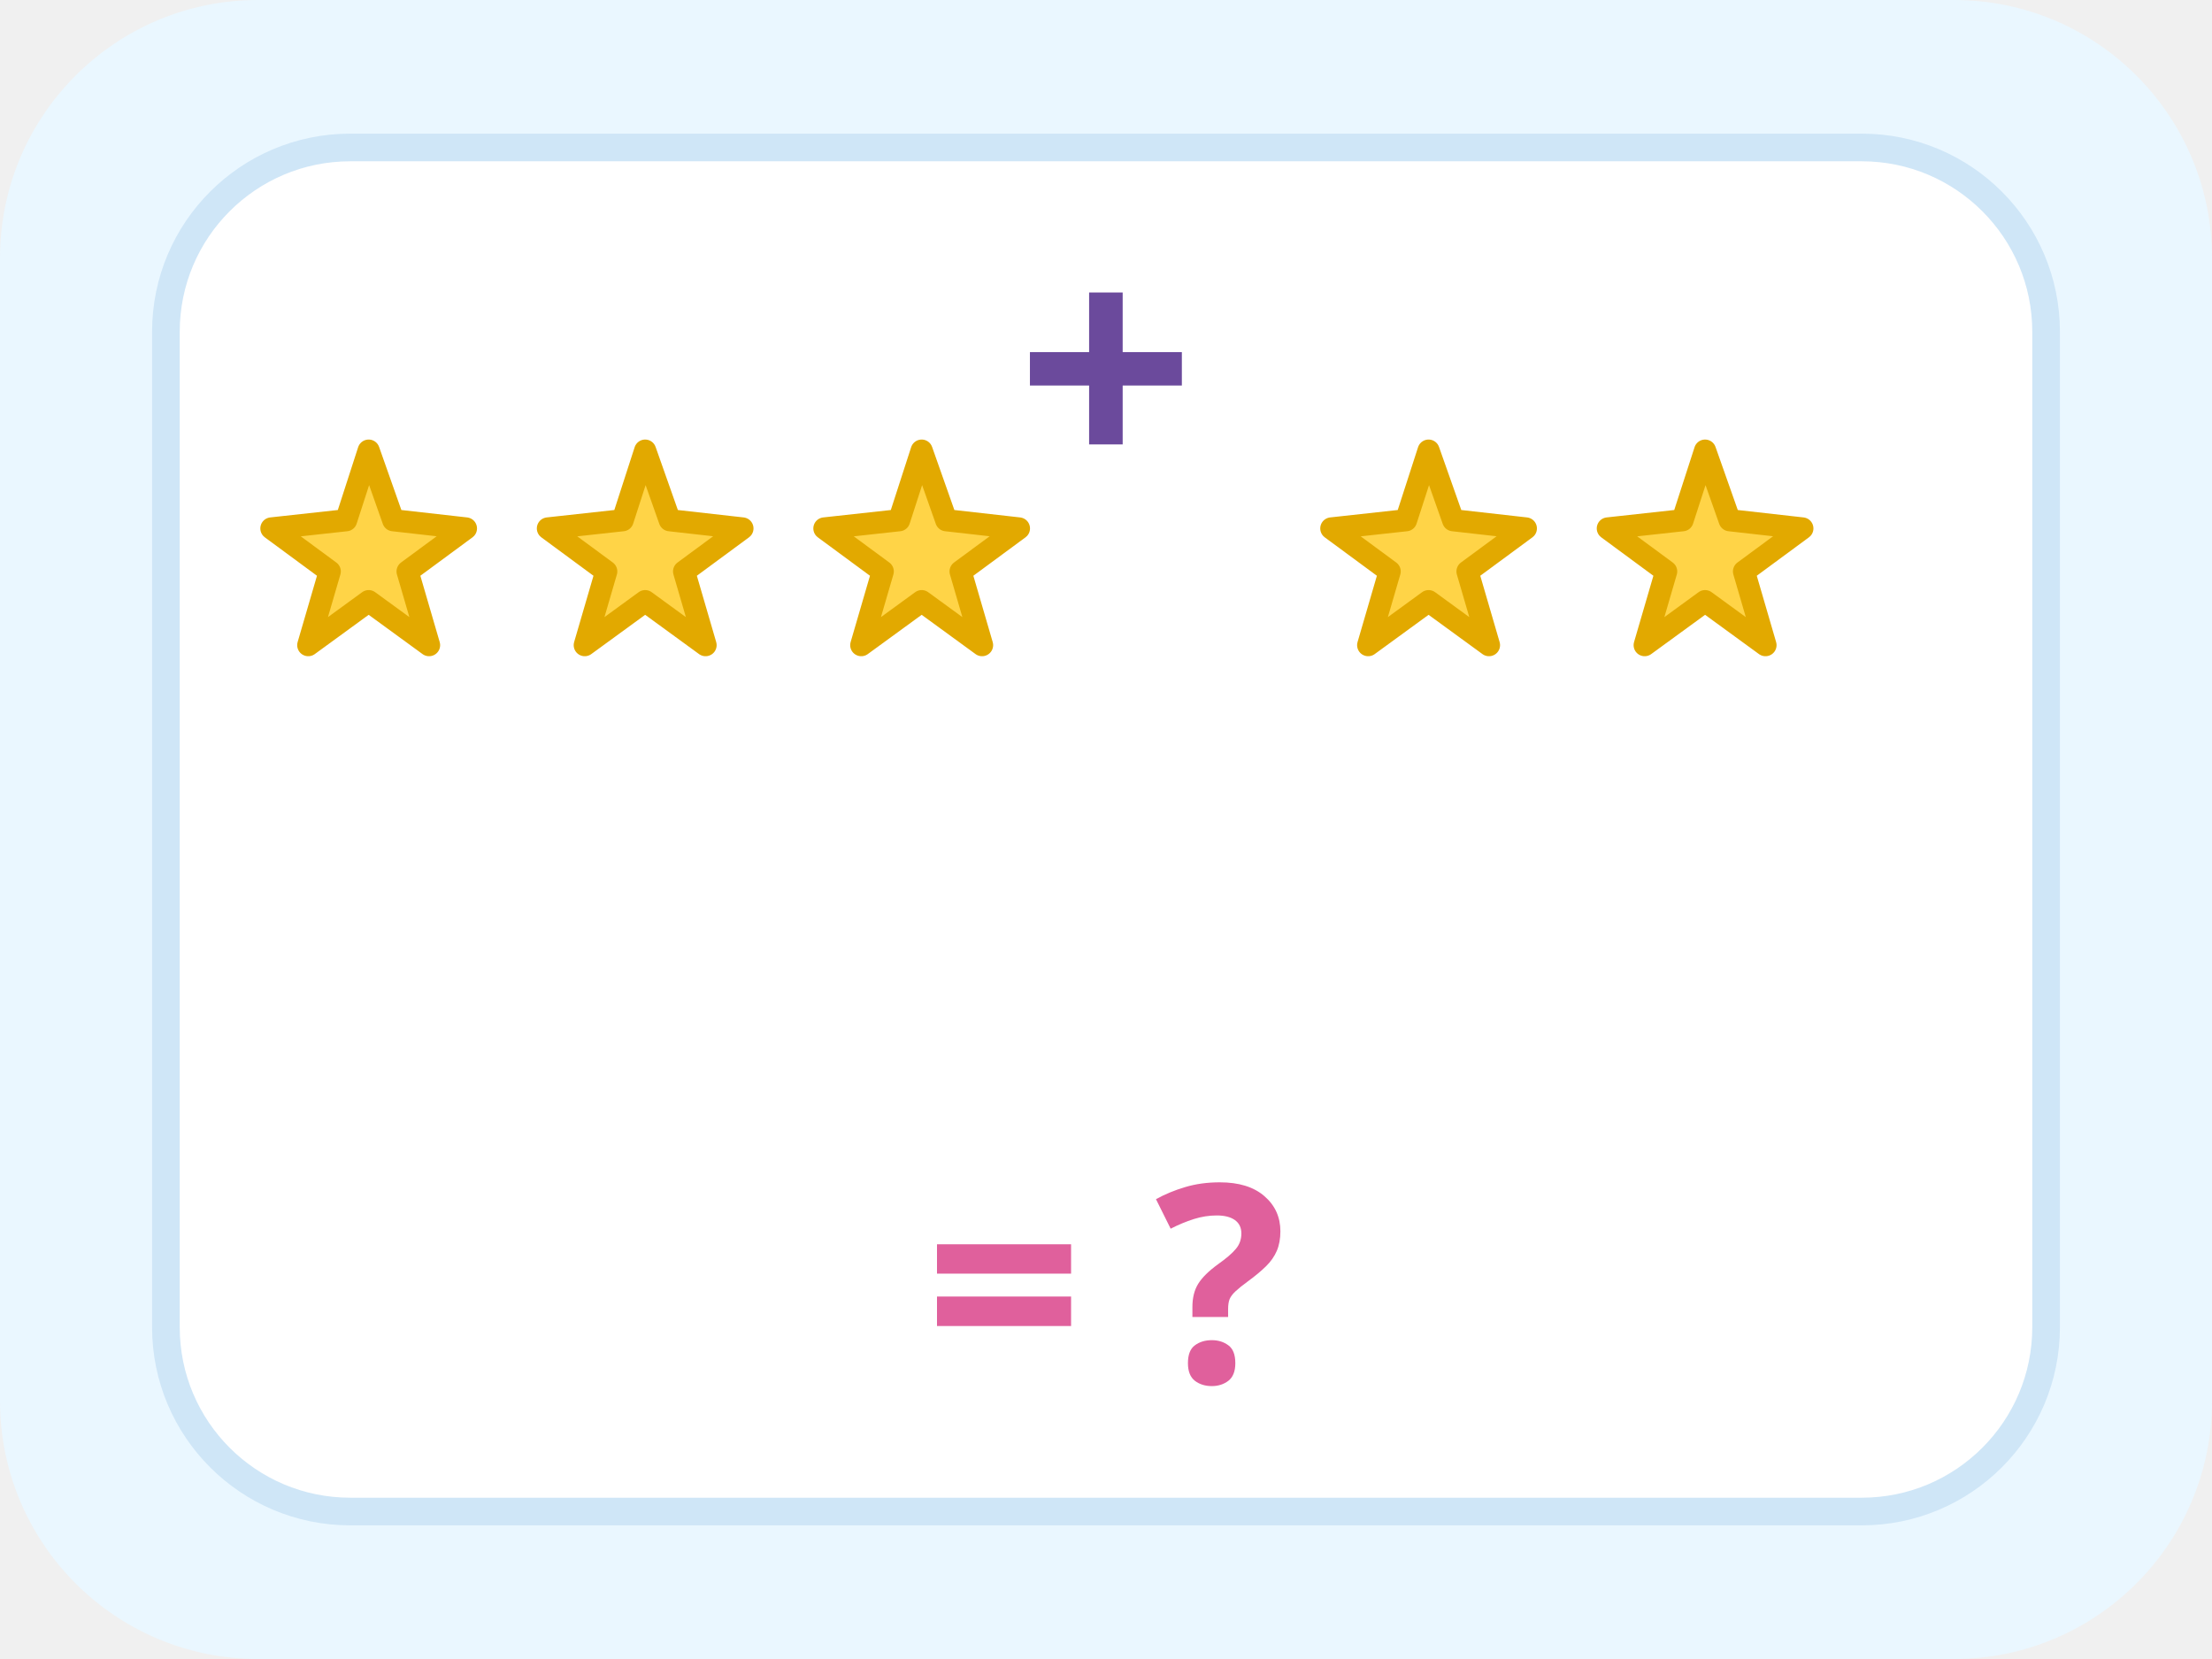
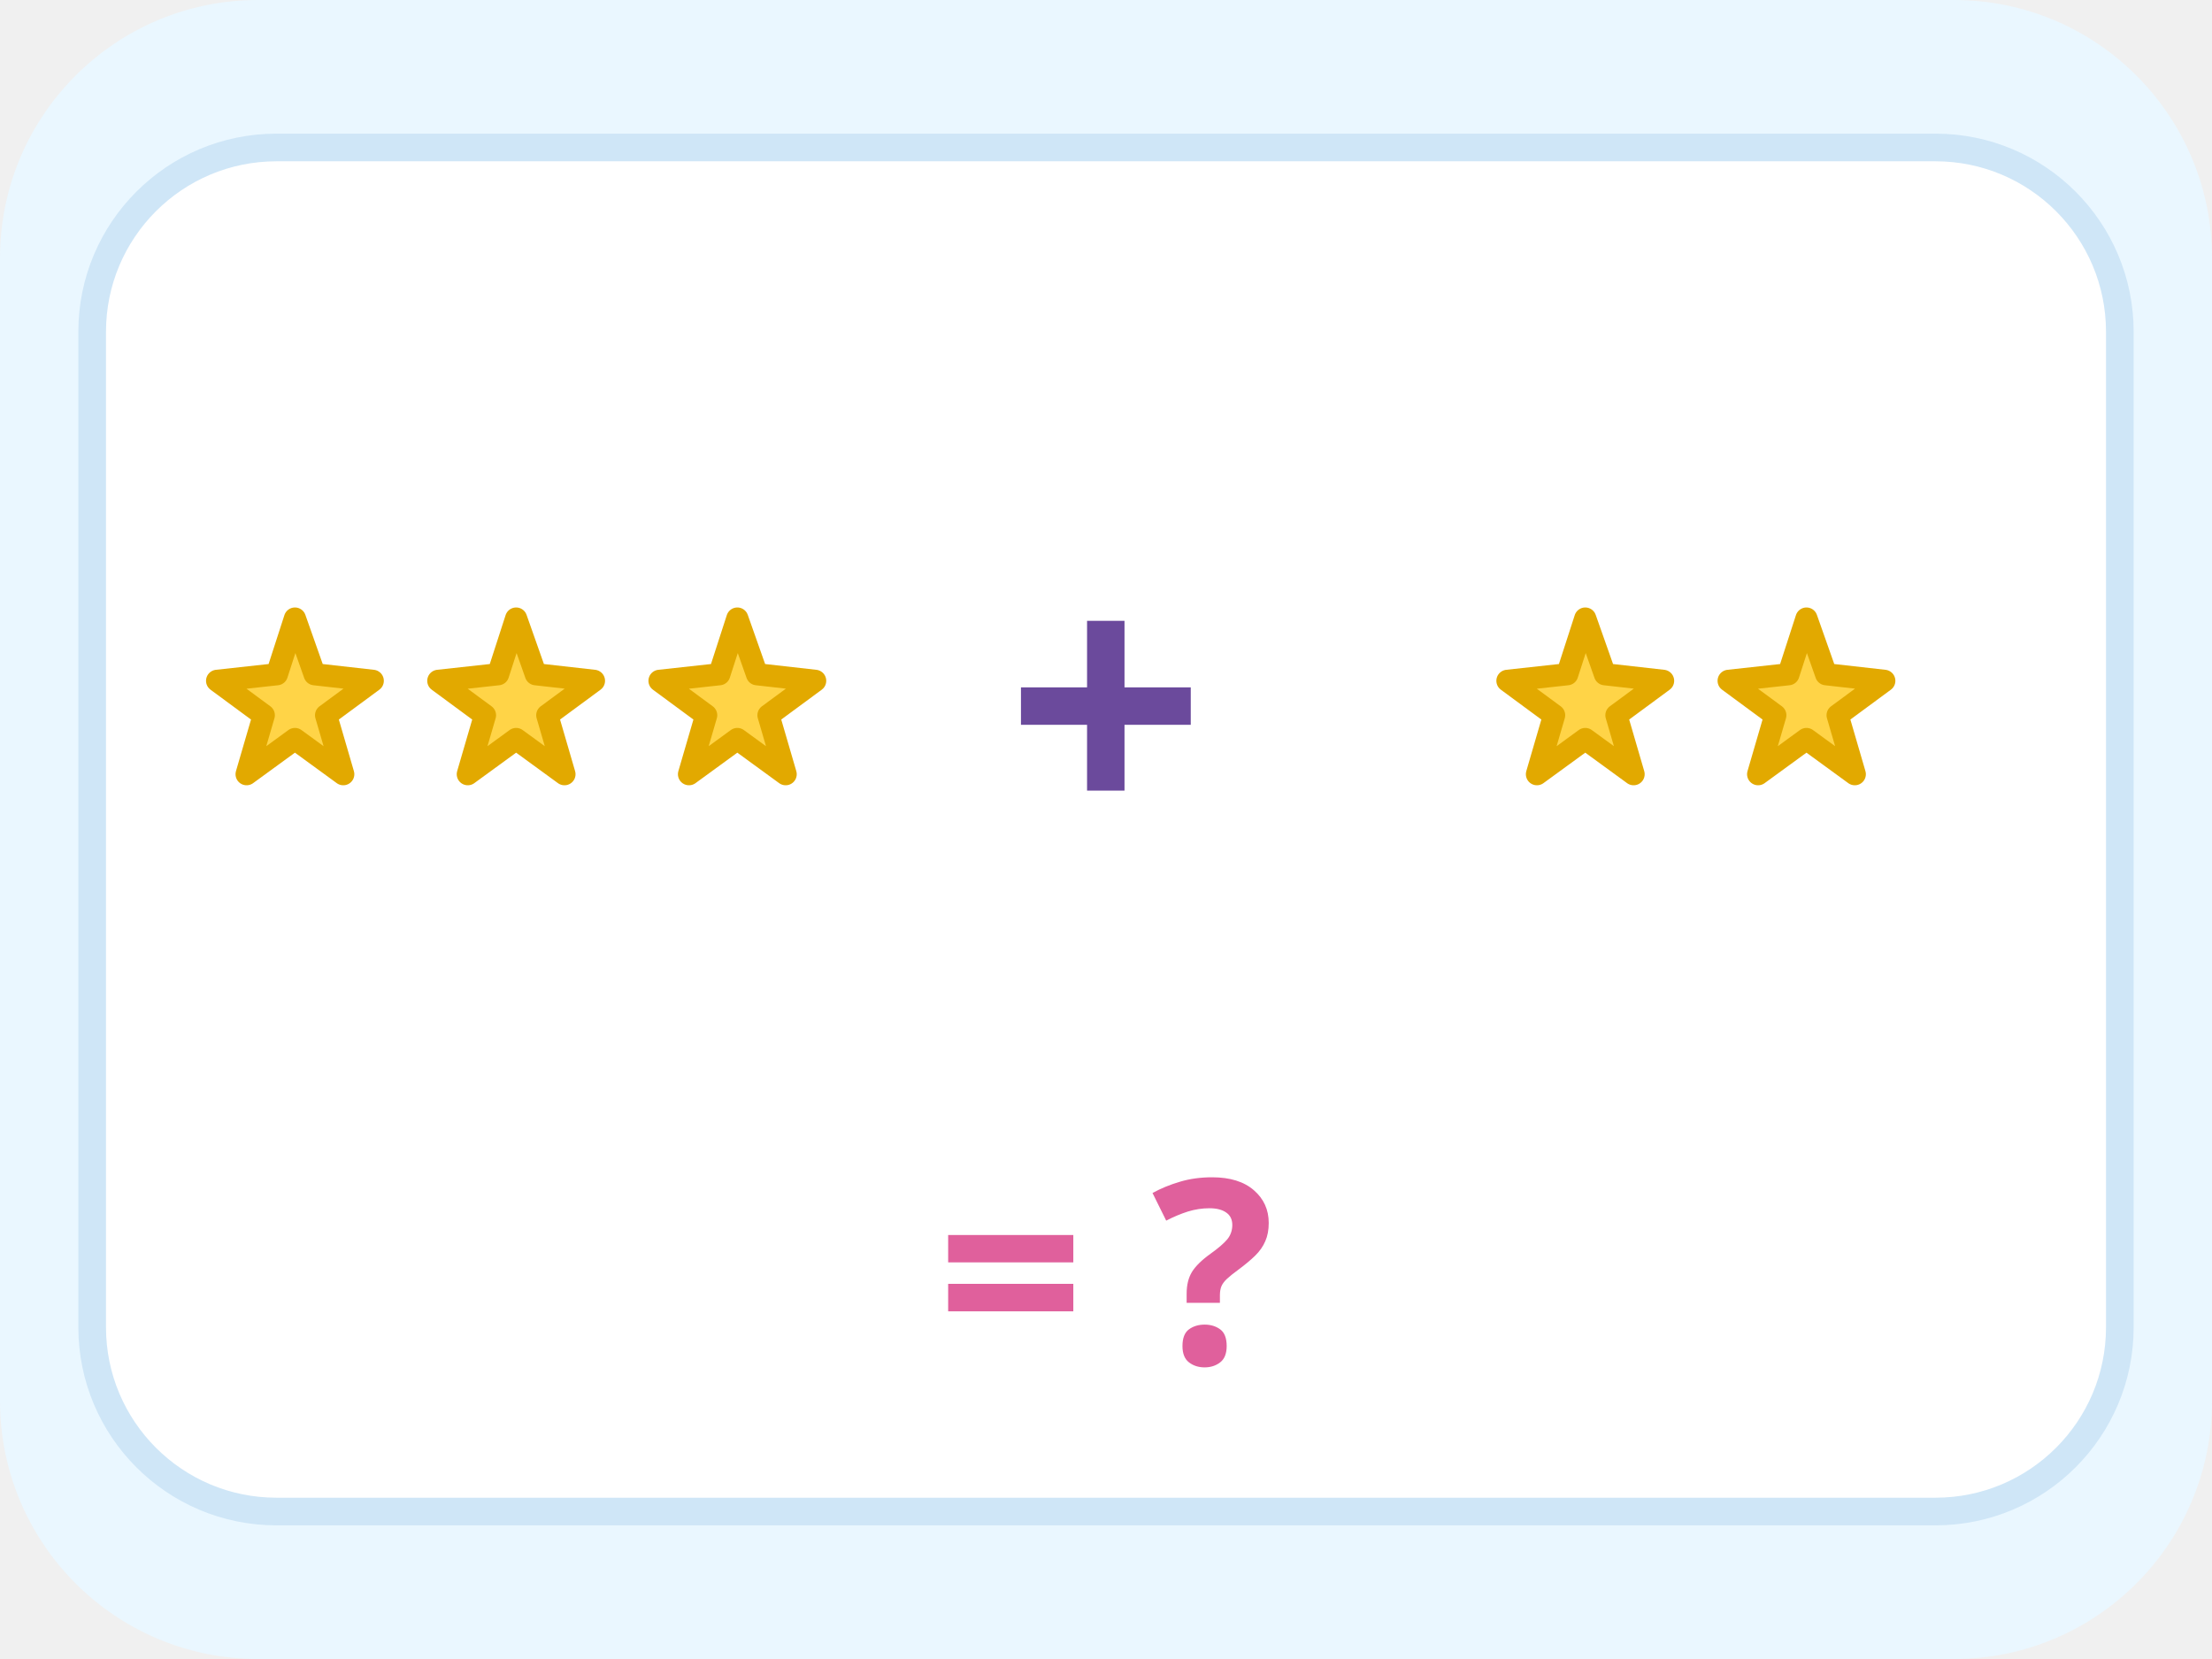
<svg xmlns="http://www.w3.org/2000/svg" viewBox="0 0 240 180" role="img" aria-label="3 + 2 等于几">
  <rect width="240" height="180" rx="28" fill="#eaf7ff" />
-   <rect x="18" y="16" width="204" height="148" rx="20" fill="#fff" stroke="#cfe6f7" stroke-width="3" />
-   <path d="M0 -1 L0.24 -0.32 L0.95 -0.24 L0.38 0.18 L0.59 0.9 L0 0.47 L-0.59 0.9 L-0.38 0.18 L-0.95 -0.24 L-0.22 -0.32 Z" transform="translate(40.0 60.0) scale(11.11)" fill="#ffd447" stroke="#e2a900" stroke-width="0.216" stroke-linejoin="round" />
-   <path d="M0 -1 L0.24 -0.32 L0.95 -0.24 L0.38 0.18 L0.59 0.9 L0 0.47 L-0.59 0.9 L-0.38 0.18 L-0.95 -0.24 L-0.22 -0.32 Z" transform="translate(70.0 60.0) scale(11.11)" fill="#ffd447" stroke="#e2a900" stroke-width="0.216" stroke-linejoin="round" />
-   <path d="M0 -1 L0.24 -0.32 L0.95 -0.24 L0.38 0.18 L0.59 0.9 L0 0.47 L-0.59 0.9 L-0.38 0.18 L-0.95 -0.24 L-0.22 -0.32 Z" transform="translate(100.0 60.0) scale(11.11)" fill="#ffd447" stroke="#e2a900" stroke-width="0.216" stroke-linejoin="round" />
-   <path d="M0 -1 L0.24 -0.32 L0.95 -0.24 L0.38 0.18 L0.59 0.9 L0 0.47 L-0.59 0.9 L-0.38 0.18 L-0.95 -0.24 L-0.22 -0.32 Z" transform="translate(155.0 60.0) scale(11.11)" fill="#ffd447" stroke="#e2a900" stroke-width="0.216" stroke-linejoin="round" />
-   <path d="M0 -1 L0.24 -0.32 L0.95 -0.24 L0.38 0.18 L0.59 0.9 L0 0.47 L-0.59 0.9 L-0.38 0.18 L-0.95 -0.24 L-0.22 -0.32 Z" transform="translate(185.0 60.0) scale(11.11)" fill="#ffd447" stroke="#e2a900" stroke-width="0.216" stroke-linejoin="round" />
-   <text x="120" y="52" text-anchor="middle" font-family="Nunito, sans-serif" font-size="34" font-weight="900" fill="#6b4a9c">+</text>
-   <text x="120" y="150" text-anchor="middle" font-family="Nunito, sans-serif" font-size="30" font-weight="900" fill="#e0609c">= ?</text>
+   <rect x="10" y="16" width="220" height="148" rx="20" fill="#fff" stroke="#cfe6f7" stroke-width="3" />
+   <path d="M0 -1 L0.24 -0.32 L0.95 -0.24 L0.38 0.18 L0.59 0.9 L0 0.47 L-0.59 0.9 L-0.38 0.18 L-0.95 -0.24 L-0.22 -0.32 Z" transform="translate(32.0 76.0) scale(8.89)" fill="#ffd447" stroke="#e2a900" stroke-width="0.270" stroke-linejoin="round" />
+   <path d="M0 -1 L0.24 -0.32 L0.95 -0.24 L0.38 0.18 L0.59 0.9 L0 0.47 L-0.59 0.9 L-0.38 0.18 L-0.95 -0.24 L-0.22 -0.32 Z" transform="translate(56.0 76.0) scale(8.89)" fill="#ffd447" stroke="#e2a900" stroke-width="0.270" stroke-linejoin="round" />
+   <path d="M0 -1 L0.24 -0.32 L0.95 -0.24 L0.38 0.18 L0.59 0.9 L0 0.47 L-0.59 0.9 L-0.38 0.18 L-0.95 -0.24 L-0.22 -0.32 Z" transform="translate(80.0 76.0) scale(8.89)" fill="#ffd447" stroke="#e2a900" stroke-width="0.270" stroke-linejoin="round" />
+   <path d="M0 -1 L0.24 -0.32 L0.95 -0.24 L0.38 0.18 L0.59 0.9 L0 0.47 L-0.59 0.9 L-0.38 0.18 L-0.95 -0.24 L-0.22 -0.32 Z" transform="translate(172.0 76.0) scale(8.89)" fill="#ffd447" stroke="#e2a900" stroke-width="0.270" stroke-linejoin="round" />
+   <path d="M0 -1 L0.24 -0.32 L0.95 -0.24 L0.38 0.18 L0.59 0.9 L0 0.47 L-0.59 0.9 L-0.38 0.18 L-0.95 -0.24 L-0.22 -0.32 Z" transform="translate(196.0 76.0) scale(8.89)" fill="#ffd447" stroke="#e2a900" stroke-width="0.270" stroke-linejoin="round" />
+   <text x="120" y="90" text-anchor="middle" font-family="Nunito, sans-serif" font-size="38" font-weight="900" fill="#6b4a9c">+</text>
+   <text x="120" y="148" text-anchor="middle" font-family="Nunito, sans-serif" font-size="28" font-weight="900" fill="#e0609c">= ?</text>
</svg>
